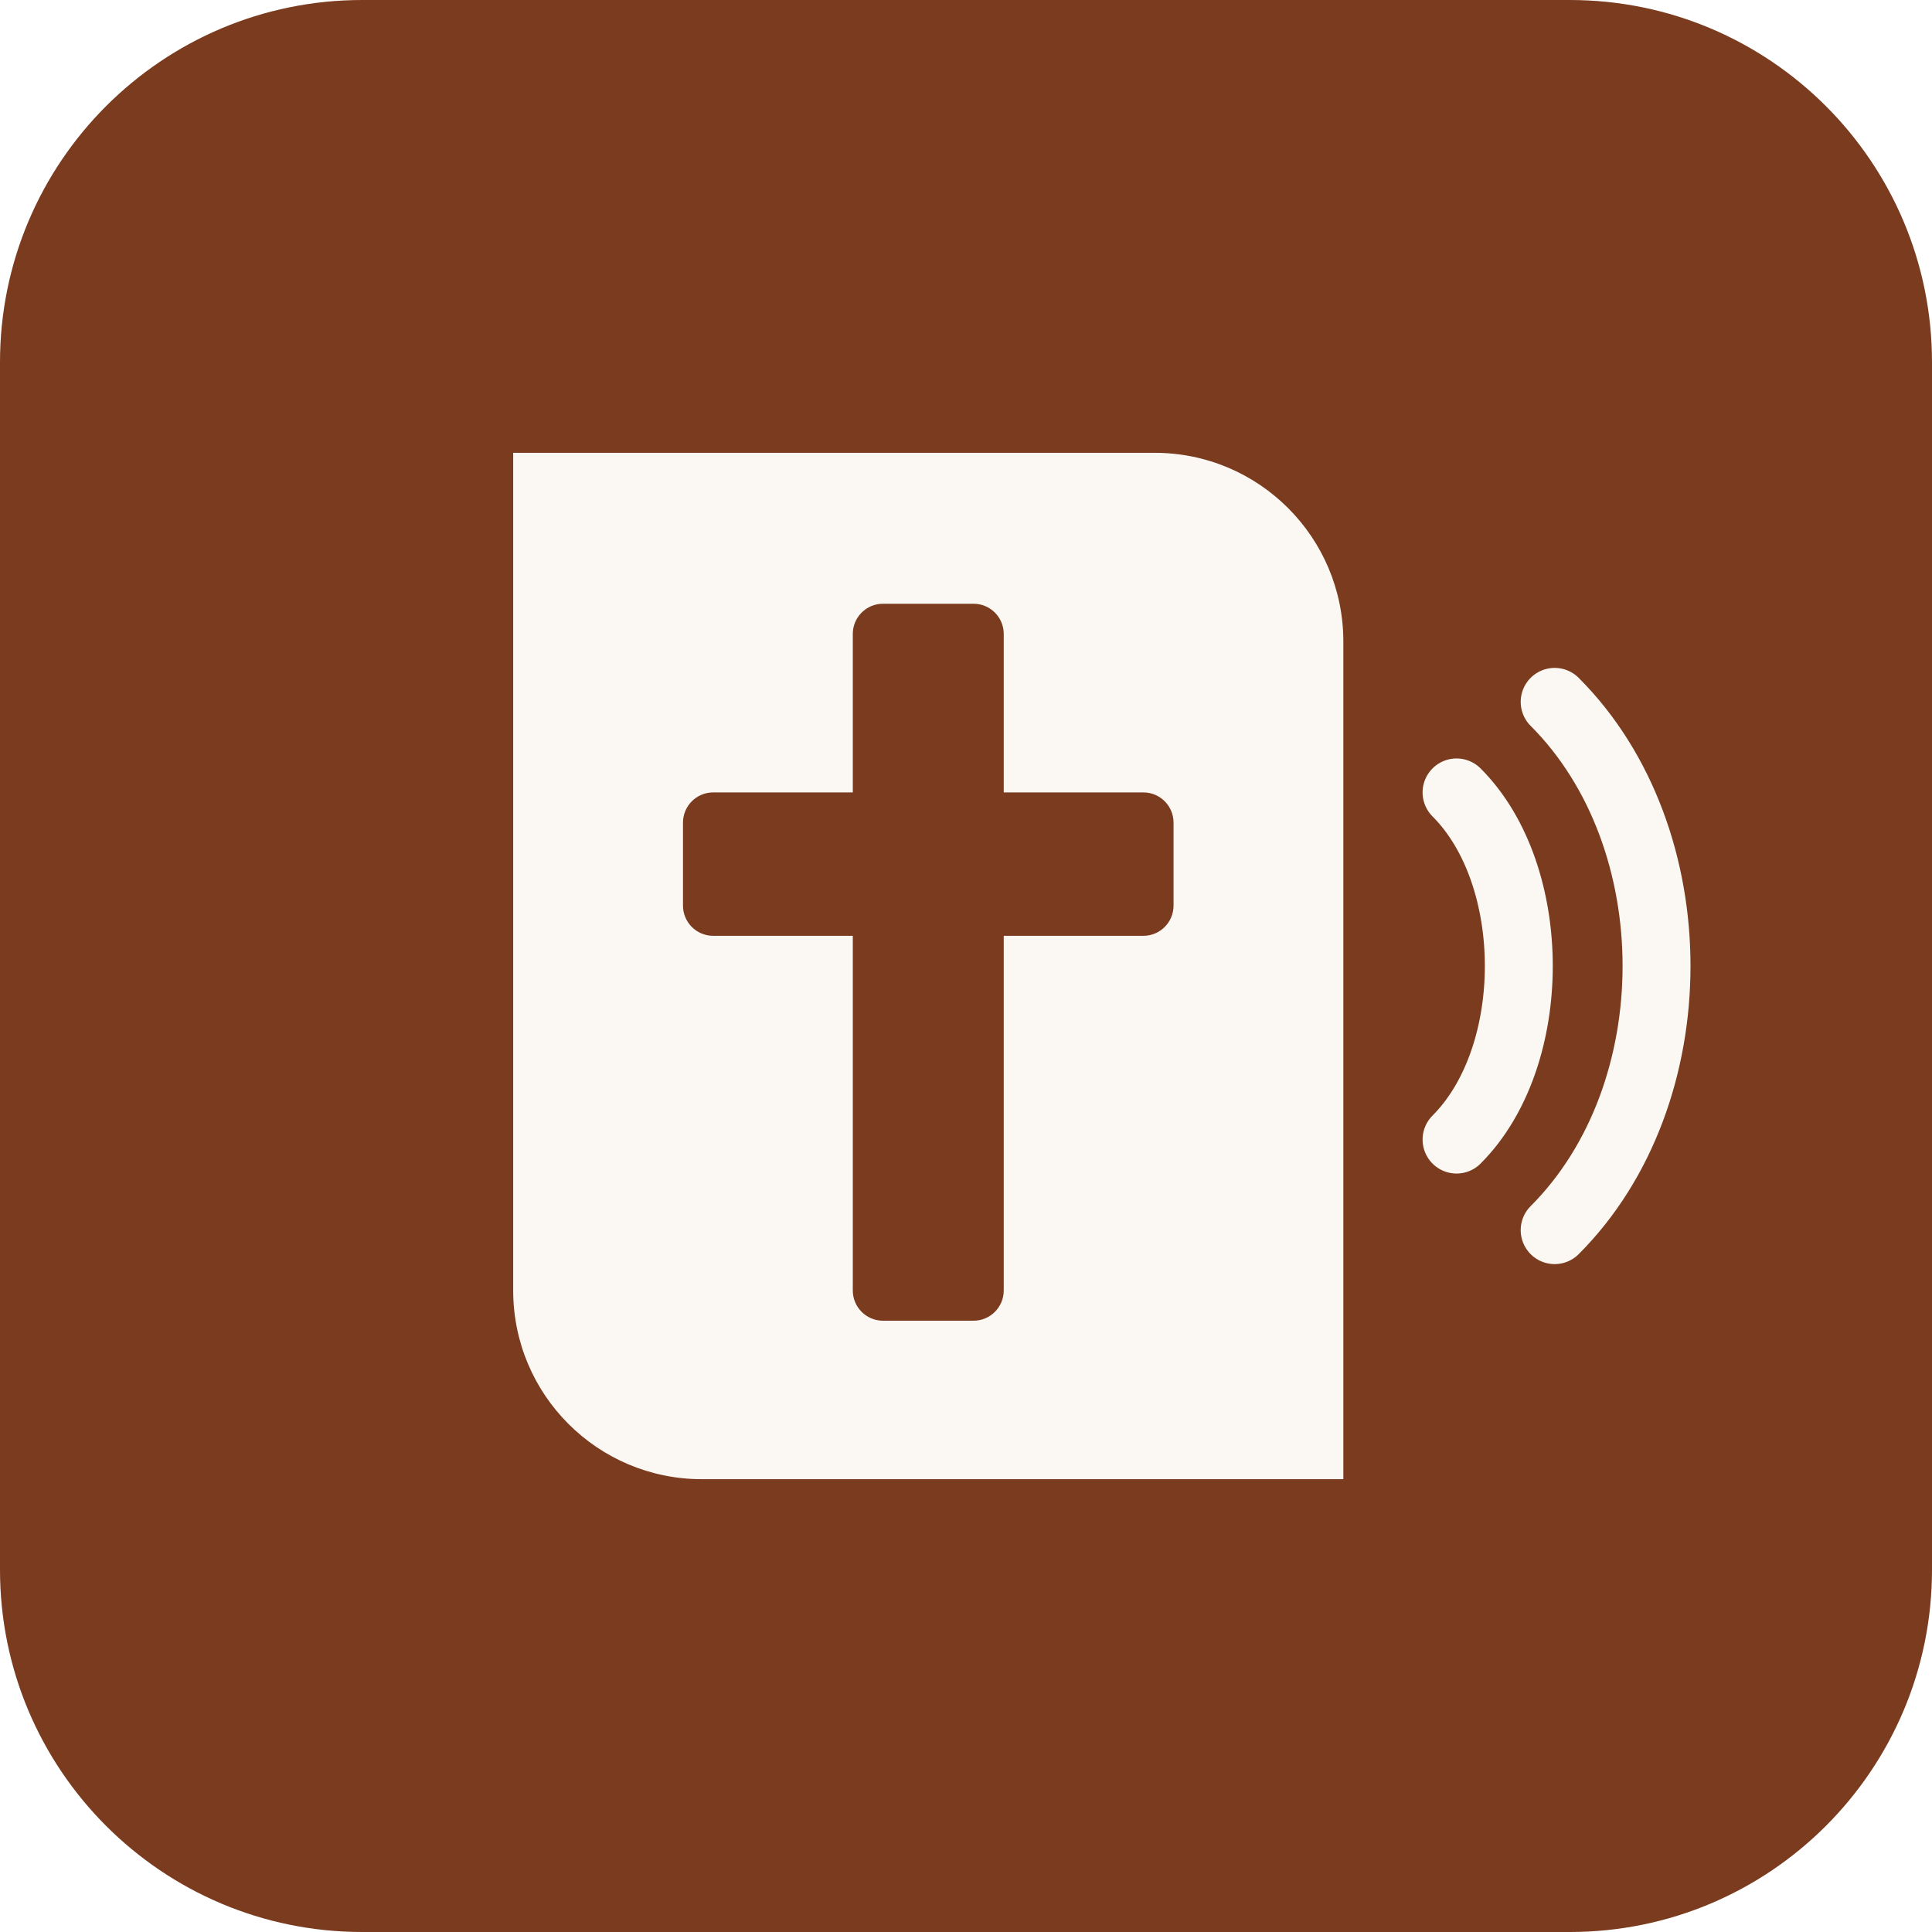
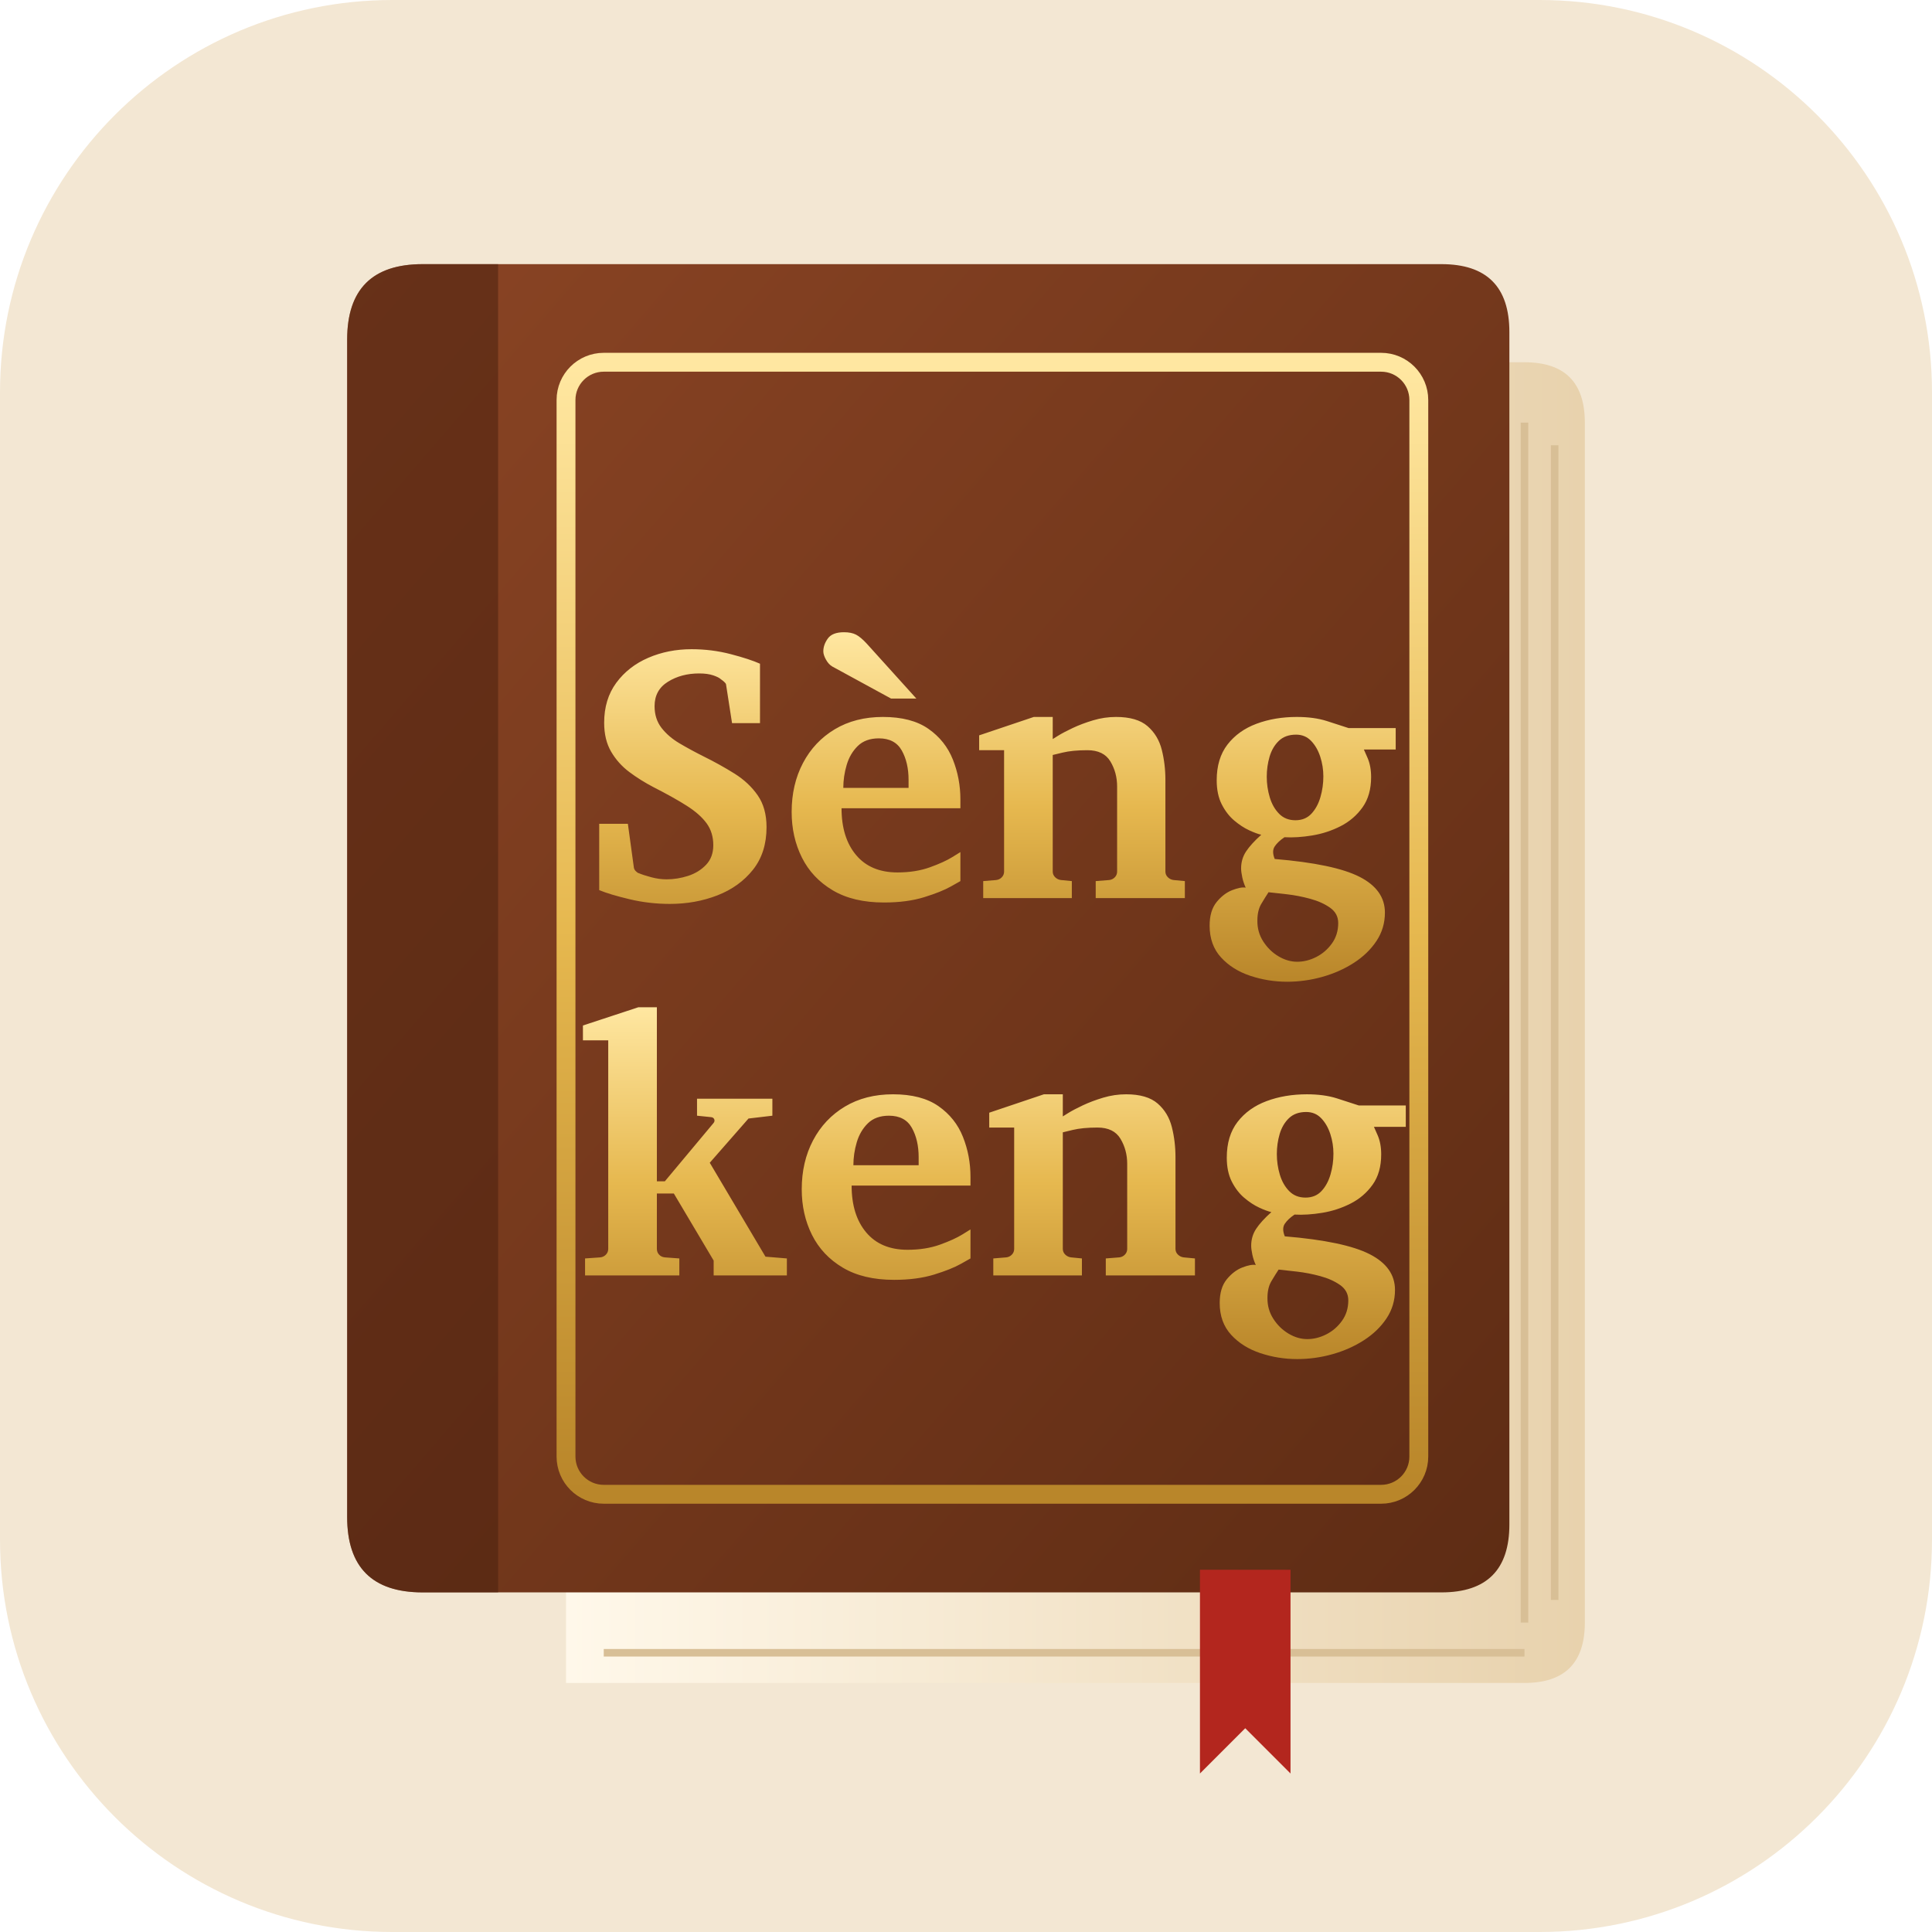
<svg xmlns="http://www.w3.org/2000/svg" viewBox="0 0 512 512">
-   <rect width="512" height="512" rx="96" fill="#7a3b1e" />
-   <path d="M136 120h170a50 50 0 0 1 50 50v222H186a50 50 0 0 1-50-50z" fill="#fbf8f3" />
-   <rect x="226" y="160" width="40" height="190" rx="8" fill="#7a3b1e" />
-   <rect x="181" y="210" width="130" height="38" rx="8" fill="#7a3b1e" />
-   <path d="M386 210c22 22 22 70 0 92M412 186c36 36 36 104 0 140" stroke="#fbf8f3" stroke-width="18" fill="none" stroke-linecap="round" />
+   <defs>
+     <linearGradient id="cov" x1="0" y1="0" x2="1" y2="1">
+       <stop offset="0" stop-color="#8a4424" />
+       <stop offset="1" stop-color="#5e2c14" />
+     </linearGradient>
+     <linearGradient id="pg" x1="0" y1="0" x2="1" y2="0">
+       <stop offset="0" stop-color="#fff8ea" />
+       <stop offset="1" stop-color="#e8d2ad" />
+     </linearGradient>
+     <linearGradient id="gold" x1="0" y1="0" x2="0" y2="1">
+       <stop offset="0" stop-color="#ffe7a1" />
+       <stop offset=".5" stop-color="#e6b84f" />
+       <stop offset="1" stop-color="#b9862a" />
+     </linearGradient>
+   </defs>
+   <rect width="512" height="512" rx="104" fill="#f3e7d3" />
+   <g transform="translate(256,256) scale(1.0) translate(-256,-256)">
+     <path d="M150,96 H404 Q420,96 420,112 V430 Q420,446 404,446 H150 Z" fill="url(#pg)" />
+     <path d="M404,112 V430" stroke="#d8bf96" stroke-width="2" />
+     <path d="M412,118 V424" stroke="#d8bf96" stroke-width="2" />
+     <path d="M160,438 H404" stroke="#d8bf96" stroke-width="2" />
+     <path d="M112,70 H382 Q400,70 400,88 V404 Q400,422 382,422 H112 Q92,422 92,402 V90 Q92,70 112,70 Z" fill="url(#cov)" />
+     <path d="M92,90 Q92,70 112,70 H132 V422 H112 Q92,422 92,402 Z" fill="#4a210f" opacity=".55" />
+     <rect x="150" y="96" width="226" height="300" rx="10" fill="none" stroke="url(#gold)" stroke-width="5" />
+     <path d="M203.141 219.203Q203.141 225.953 199.555 230.477Q195.969 235.0 190.133 237.273Q184.297 239.547 177.5 239.547Q172.062 239.547 166.836 238.305Q161.609 237.062 158.797 235.891V218.312H166.391L167.984 229.938Q168.078 230.5 168.57 230.945Q169.062 231.391 169.25 231.391Q170.469 231.906 172.555 232.469Q174.641 233.031 176.656 233.031Q179.516 233.031 182.352 232.117Q185.188 231.203 187.109 229.188Q189.031 227.172 189.031 223.984Q189.031 220.609 187.25 218.172Q185.469 215.734 181.953 213.508Q178.438 211.281 173.188 208.609Q169.766 206.828 166.789 204.602Q163.812 202.375 161.961 199.211Q160.109 196.047 160.109 191.547Q160.109 185.312 163.32 180.953Q166.531 176.594 171.805 174.32Q177.078 172.047 183.266 172.047Q188.656 172.047 193.672 173.359Q198.688 174.672 201.406 175.891V191.641H194.0L192.406 181.375Q192.359 181.094 191.914 180.695Q191.469 180.297 191.047 180.016Q190.531 179.5 189.031 178.984Q187.531 178.469 185.281 178.469Q180.547 178.469 177.008 180.672Q173.469 182.875 173.469 187.141Q173.469 190.516 175.297 192.883Q177.125 195.25 180.102 197.008Q183.078 198.766 186.453 200.453Q190.812 202.609 194.633 205.0Q198.453 207.391 200.797 210.766Q203.141 214.141 203.141 219.203Z M254.516 233.5Q254.516 233.5 251.984 234.93Q249.453 236.359 244.906 237.766Q240.359 239.172 234.266 239.172Q226.109 239.172 220.672 235.938Q215.234 232.703 212.516 227.266Q209.797 221.828 209.797 215.172Q209.797 207.906 212.797 202.211Q215.797 196.516 221.234 193.258Q226.672 190.0 233.984 190.0Q241.531 190.0 246.031 193.141Q250.531 196.281 252.523 201.297Q254.516 206.312 254.516 211.891V214.188H223.016Q223.016 222.016 226.883 226.609Q230.75 231.203 237.828 231.203Q242.656 231.203 246.43 229.844Q250.203 228.484 252.359 227.148Q254.516 225.812 254.516 225.812ZM240.781 208.797V206.688Q240.781 202.094 238.977 198.883Q237.172 195.672 232.906 195.672Q229.391 195.672 227.328 197.688Q225.266 199.703 224.375 202.727Q223.484 205.75 223.484 208.797ZM242.844 185.125H236.141L220.578 176.641Q219.594 176.078 218.891 174.812Q218.188 173.547 218.188 172.609Q218.188 170.875 219.383 169.211Q220.578 167.547 223.672 167.547Q225.594 167.547 226.836 168.18Q228.078 168.812 229.719 170.594Z M314.0 238.0H290.375V233.5L293.938 233.219Q294.828 233.125 295.438 232.492Q296.047 231.859 296.047 230.969V208.422Q296.047 204.766 294.266 201.789Q292.484 198.812 288.172 198.812Q284.234 198.812 281.609 199.445Q278.984 200.078 278.984 200.078V230.969Q278.984 231.859 279.641 232.492Q280.297 233.125 281.188 233.219L284.047 233.5V238.0H260.562V233.5L263.984 233.219Q264.875 233.125 265.484 232.492Q266.094 231.859 266.094 230.969V198.812H259.484V194.875L273.969 190.0H278.984V195.859Q278.984 195.859 280.414 194.969Q281.844 194.078 284.281 192.93Q286.719 191.781 289.695 190.891Q292.672 190.0 295.766 190.0Q301.297 190.0 304.109 192.438Q306.922 194.875 307.883 198.695Q308.844 202.516 308.844 206.688V230.969Q308.844 231.859 309.5 232.492Q310.156 233.125 311.047 233.219L314.0 233.5Z M369.875 198.625H361.438Q361.438 198.625 362.398 200.805Q363.359 202.984 363.359 205.938Q363.359 210.766 361.086 213.953Q358.812 217.141 355.273 218.945Q351.734 220.75 347.75 221.406Q343.766 222.062 340.391 221.875Q338.656 223.047 337.812 224.312Q336.969 225.578 337.812 227.641Q353.609 228.953 360.312 232.375Q367.016 235.797 367.016 241.844Q367.016 246.016 364.766 249.391Q362.516 252.766 358.766 255.18Q355.016 257.594 350.422 258.883Q345.828 260.172 341.094 260.172Q336.078 260.172 331.344 258.602Q326.609 257.031 323.586 253.727Q320.562 250.422 320.562 245.312Q320.562 241.328 322.414 239.055Q324.266 236.781 326.562 235.891Q328.859 235.0 330.125 235.234Q329.516 233.922 329.211 232.492Q328.906 231.062 328.906 230.125Q328.906 227.641 330.219 225.648Q331.531 223.656 334.25 221.219Q332.984 220.938 331.016 220.023Q329.047 219.109 327.078 217.445Q325.109 215.781 323.773 213.156Q322.438 210.531 322.438 206.781Q322.438 201.016 325.297 197.312Q328.156 193.609 332.984 191.805Q337.812 190.0 343.672 190.0Q348.219 190.0 351.617 191.078Q355.016 192.156 357.406 192.953H369.875ZM350.703 205.75Q350.703 203.078 349.883 200.547Q349.062 198.016 347.469 196.352Q345.875 194.688 343.484 194.688Q340.625 194.688 338.914 196.328Q337.203 197.969 336.453 200.523Q335.703 203.078 335.703 205.844Q335.703 208.656 336.5 211.305Q337.297 213.953 338.984 215.664Q340.672 217.375 343.297 217.375Q345.922 217.375 347.539 215.641Q349.156 213.906 349.93 211.234Q350.703 208.562 350.703 205.75ZM354.641 244.609Q354.641 242.078 352.484 240.555Q350.328 239.031 347.211 238.188Q344.094 237.344 341.047 236.992Q338.0 236.641 336.172 236.453Q335.281 237.812 334.25 239.547Q333.219 241.281 333.219 243.953Q333.172 247.0 334.766 249.484Q336.359 251.969 338.797 253.422Q341.234 254.875 343.766 254.875Q346.344 254.875 348.828 253.609Q351.312 252.344 352.977 250.023Q354.641 247.703 354.641 244.609Z" fill="url(#gold)" />
+     <path d="M208.531 338.0H189.125V334.062L178.578 316.297H174.078V330.969Q174.078 331.859 174.664 332.492Q175.25 333.125 176.188 333.219L180.031 333.5V338.0H155.047V333.5L159.078 333.219Q159.969 333.125 160.578 332.492Q161.188 331.859 161.188 330.969V275.703H154.484V271.766L169.156 266.938H174.078V313.062H176.188L189.031 297.688Q189.5 297.172 189.289 296.633Q189.078 296.094 188.375 296.047L184.719 295.672V291.172H204.688V295.672L198.359 296.422L188.094 308.141L202.859 333.031L208.531 333.5Z M257.188 333.5Q257.188 333.5 254.656 334.93Q252.125 336.359 247.578 337.766Q243.031 339.172 236.938 339.172Q228.781 339.172 223.344 335.938Q217.906 332.703 215.188 327.266Q212.469 321.828 212.469 315.172Q212.469 307.906 215.469 302.211Q218.469 296.516 223.906 293.258Q229.344 290.0 236.656 290.0Q244.203 290.0 248.703 293.141Q253.203 296.281 255.195 301.297Q257.188 306.312 257.188 311.891V314.188H225.688Q225.688 322.016 229.555 326.609Q233.422 331.203 240.5 331.203Q245.328 331.203 249.102 329.844Q252.875 328.484 255.031 327.148Q257.188 325.812 257.188 325.812ZM243.453 308.797V306.688Q243.453 302.094 241.648 298.883Q239.844 295.672 235.578 295.672Q232.062 295.672 230.0 297.688Q227.938 299.703 227.047 302.727Q226.156 305.75 226.156 308.797Z M316.672 338.0H293.047V333.5L296.609 333.219Q297.5 333.125 298.109 332.492Q298.719 331.859 298.719 330.969V308.422Q298.719 304.766 296.938 301.789Q295.156 298.812 290.844 298.812Q286.906 298.812 284.281 299.445Q281.656 300.078 281.656 300.078V330.969Q281.656 331.859 282.312 332.492Q282.969 333.125 283.859 333.219L286.719 333.5V338.0H263.234V333.5L266.656 333.219Q267.547 333.125 268.156 332.492Q268.766 331.859 268.766 330.969V298.812H262.156V294.875L276.641 290.0H281.656V295.859Q281.656 295.859 283.086 294.969Q284.516 294.078 286.953 292.93Q289.391 291.781 292.367 290.891Q295.344 290.0 298.438 290.0Q303.969 290.0 306.781 292.438Q309.594 294.875 310.555 298.695Q311.516 302.516 311.516 306.688V330.969Q311.516 331.859 312.172 332.492Q312.828 333.125 313.719 333.219L316.672 333.5Z M372.547 298.625H364.109Q364.109 298.625 365.07 300.805Q366.031 302.984 366.031 305.938Q366.031 310.766 363.758 313.953Q361.484 317.141 357.945 318.945Q354.406 320.75 350.422 321.406Q346.438 322.062 343.062 321.875Q341.328 323.047 340.484 324.312Q339.641 325.578 340.484 327.641Q356.281 328.953 362.984 332.375Q369.688 335.797 369.688 341.844Q369.688 346.016 367.438 349.391Q365.188 352.766 361.438 355.18Q357.688 357.594 353.094 358.883Q348.5 360.172 343.766 360.172Q338.75 360.172 334.016 358.602Q329.281 357.031 326.258 353.727Q323.234 350.422 323.234 345.312Q323.234 341.328 325.086 339.055Q326.938 336.781 329.234 335.891Q331.531 335.0 332.797 335.234Q332.188 333.922 331.883 332.492Q331.578 331.062 331.578 330.125Q331.578 327.641 332.891 325.648Q334.203 323.656 336.922 321.219Q335.656 320.938 333.688 320.023Q331.719 319.109 329.75 317.445Q327.781 315.781 326.445 313.156Q325.109 310.531 325.109 306.781Q325.109 301.016 327.969 297.312Q330.828 293.609 335.656 291.805Q340.484 290.0 346.344 290.0Q350.891 290.0 354.289 291.078Q357.688 292.156 360.078 292.953H372.547ZM353.375 305.75Q353.375 303.078 352.555 300.547Q351.734 298.016 350.141 296.352Q348.547 294.688 346.156 294.688Q343.297 294.688 341.586 296.328Q339.875 297.969 339.125 300.523Q338.375 303.078 338.375 305.844Q338.375 308.656 339.172 311.305Q339.969 313.953 341.656 315.664Q343.344 317.375 345.969 317.375Q348.594 317.375 350.211 315.641Q351.828 313.906 352.602 311.234Q353.375 308.562 353.375 305.75ZM357.312 344.609Q357.312 342.078 355.156 340.555Q353.0 339.031 349.883 338.188Q346.766 337.344 343.719 336.992Q340.672 336.641 338.844 336.453Q337.953 337.812 336.922 339.547Q335.891 341.281 335.891 343.953Q335.844 347.0 337.438 349.484Q339.031 351.969 341.469 353.422Q343.906 354.875 346.438 354.875Q349.016 354.875 351.5 353.609Q353.984 352.344 355.648 350.023Q357.312 347.703 357.312 344.609Z" fill="url(#gold)" />
+     <path d="M318,416 V470 L330,458 L342,470 V416 Z" fill="#b3261e" />
+   </g>
</svg>
